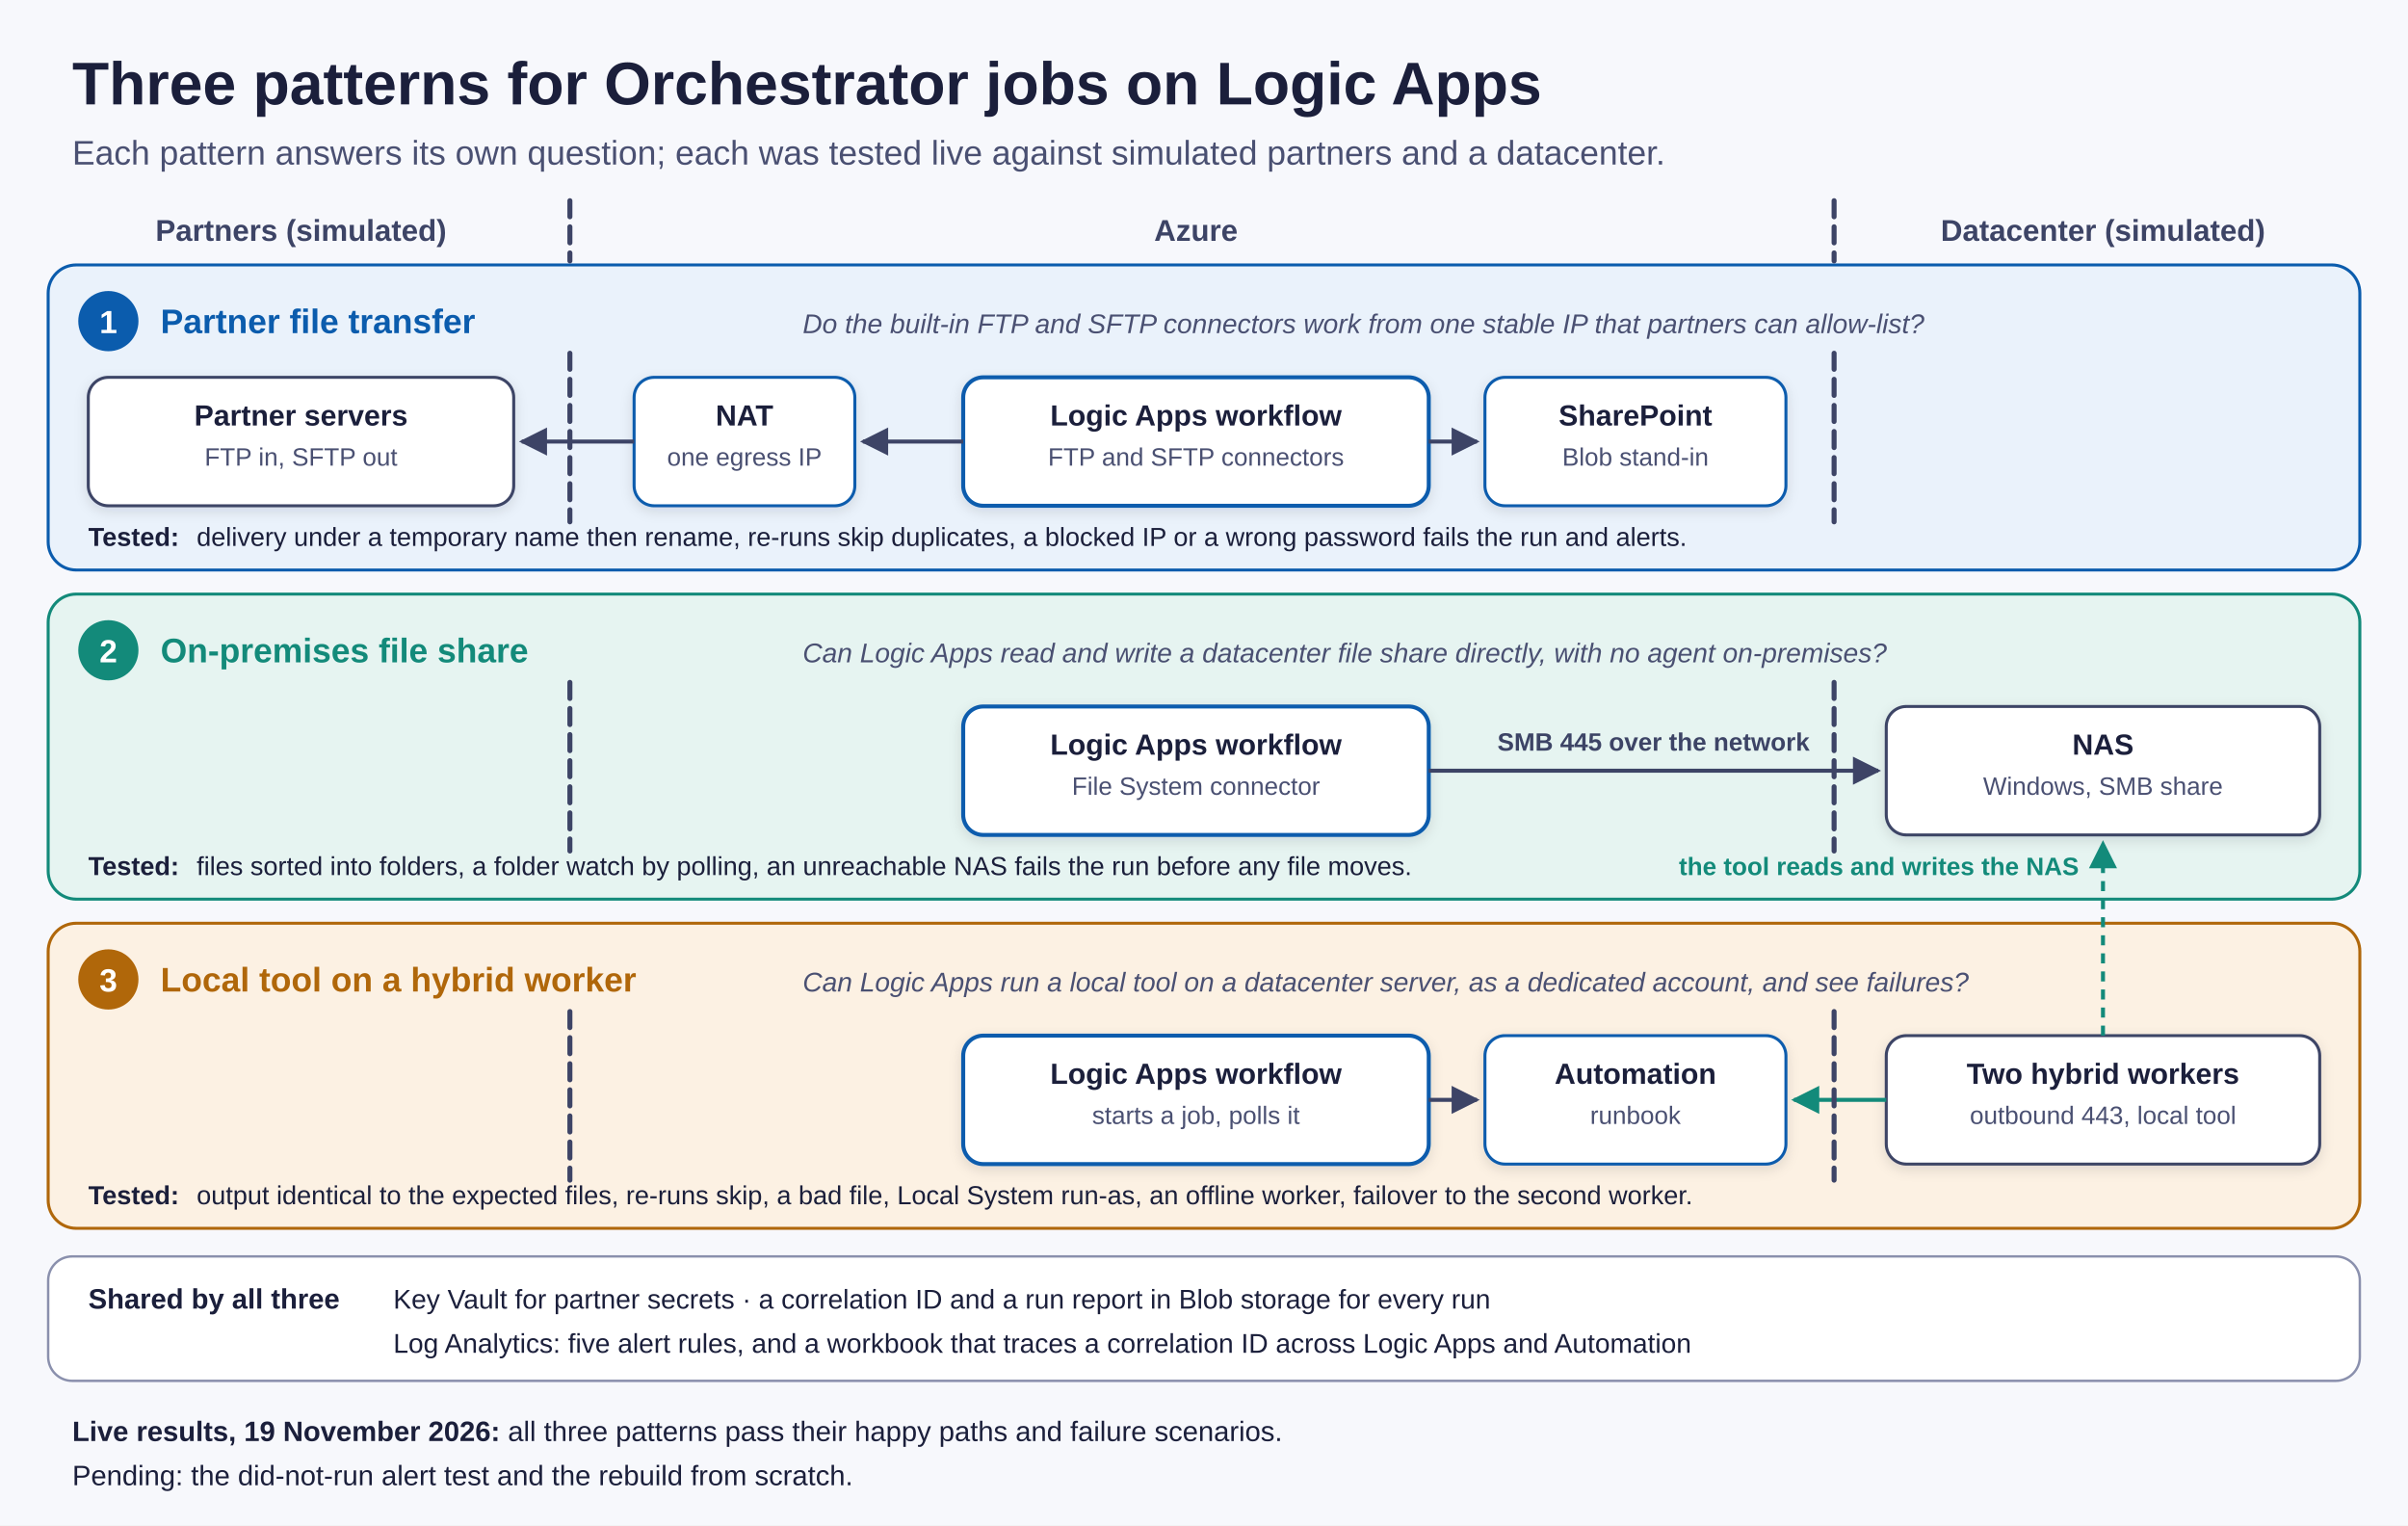
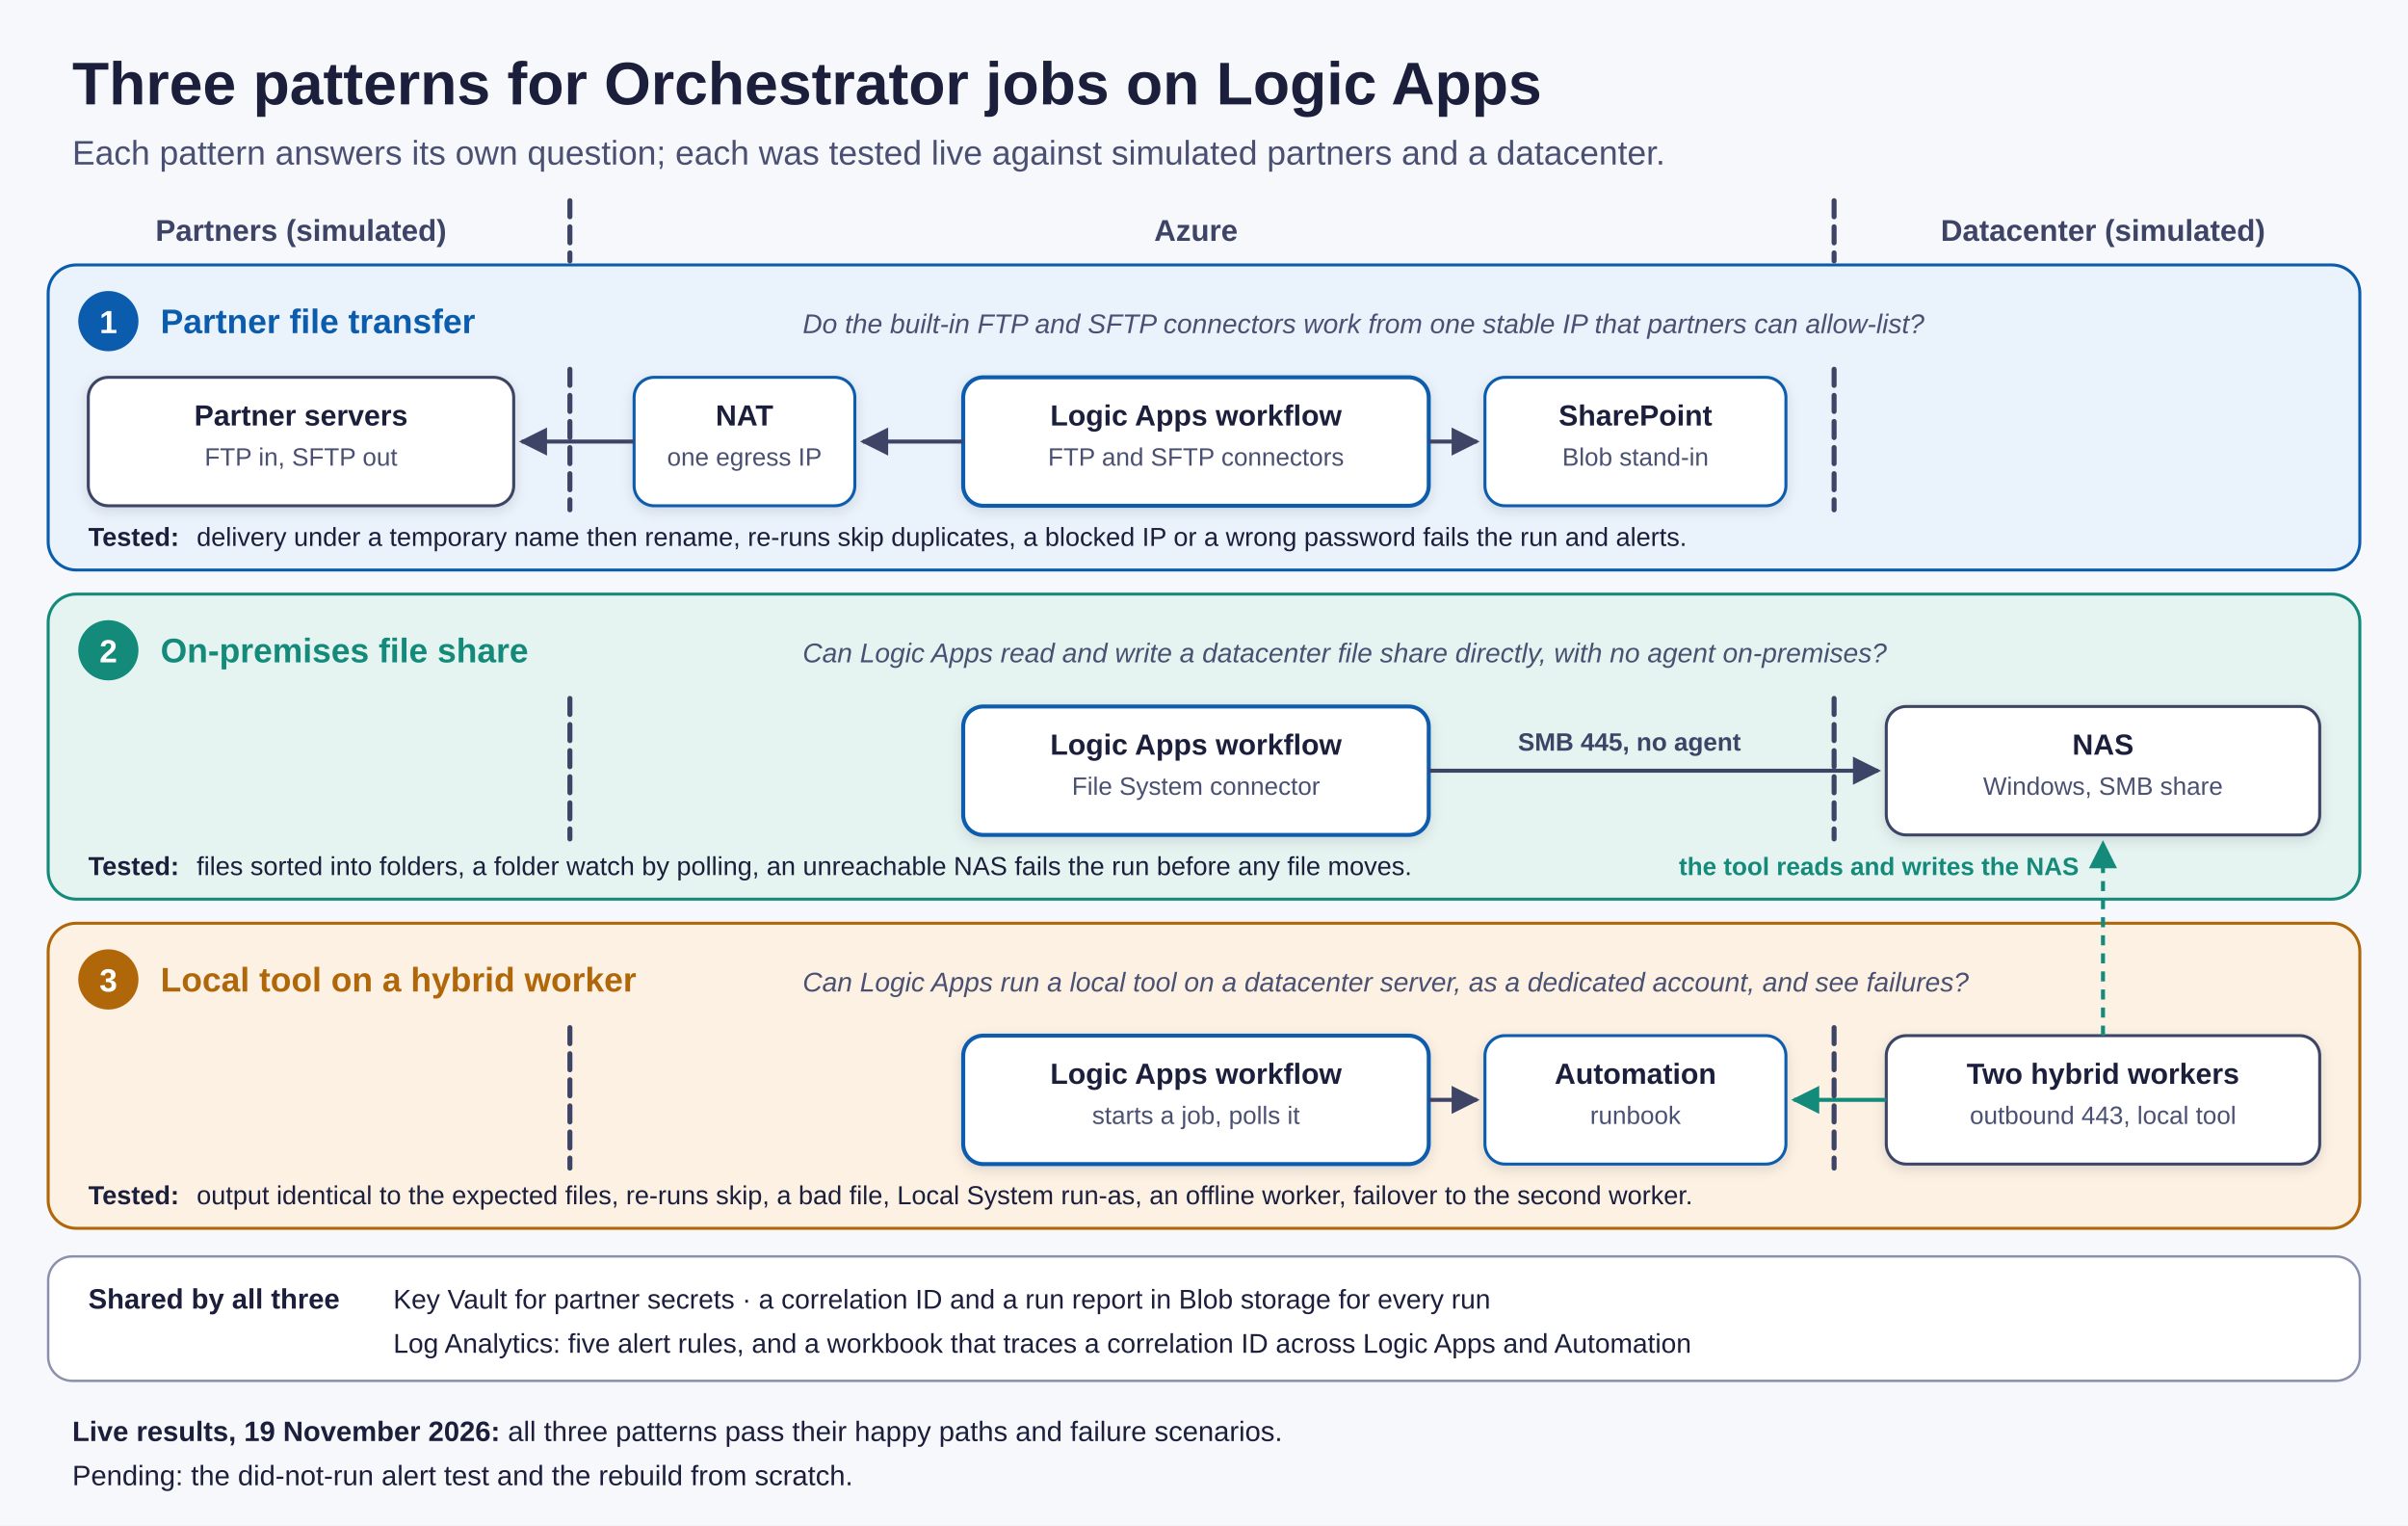
<svg xmlns="http://www.w3.org/2000/svg" font-family="Segoe UI, Helvetica Neue, Arial, sans-serif" width="1200" height="760" viewBox="0 0 1200 760" role="img" aria-labelledby="title desc">
  <defs>
    <marker id="arrow" viewBox="0 0 10 10" refX="9" refY="5" markerWidth="7" markerHeight="7" orient="auto-start-reverse">
      <path d="M0,0 L10,5 L0,10 z" fill="#3d4466" />
    </marker>
    <marker id="arrow-teal" viewBox="0 0 10 10" refX="9" refY="5" markerWidth="7" markerHeight="7" orient="auto-start-reverse">
      <path d="M0,0 L10,5 L0,10 z" fill="#138a7a" />
    </marker>
    <filter id="shadow" x="-10%" y="-10%" width="120%" height="130%">
      <feDropShadow dx="0" dy="2" stdDeviation="3" flood-color="#1b1f3b" flood-opacity="0.12" />
    </filter>
  </defs>
  <style>
    text { fill: #1b1f3b; }
    .title { font-size: 30px; font-weight: 700; }
    .subtitle { font-size: 17px; fill: #4a5072; }
    .column { font-size: 15px; font-weight: 700; fill: #3d4466; }
    .pattern { font-size: 17px; font-weight: 700; }
    .question { font-size: 13.5px; fill: #4a5072; font-style: italic; }
    .badge { font-size: 16px; font-weight: 700; fill: #ffffff; }
    .name { font-size: 14.5px; font-weight: 700; }
    .kind { font-size: 12.5px; fill: #4a5072; }
    .edge { font-size: 12.5px; fill: #3d4466; font-weight: 600; }
    .teal { font-size: 12.5px; fill: #138a7a; font-weight: 600; }
    .tested { font-size: 13px; fill: #1b1f3b; }
    .testedhead { font-size: 13px; font-weight: 700; }
    .shared { font-size: 13.5px; fill: #1b1f3b; }
    .sharedhead { font-size: 14px; font-weight: 700; }
    .result { font-size: 14px; fill: #1b1f3b; }
  </style>
  <rect width="1200" height="760" fill="#f7f8fc" />
  <text class="title" x="36" y="52">Three patterns for Orchestrator jobs on Logic Apps</text>
  <text class="subtitle" x="36" y="82">Each pattern answers its own question; each was tested live against simulated partners and a datacenter.</text>
  <text class="column" x="150" y="120" text-anchor="middle">Partners (simulated)</text>
  <text class="column" x="596" y="120" text-anchor="middle">Azure</text>
  <text class="column" x="1048" y="120" text-anchor="middle">Datacenter (simulated)</text>
  <rect x="24" y="132" width="1152" height="152" rx="14" fill="#eaf2fb" stroke="#0b5cad" stroke-width="1.5" />
  <circle cx="54" cy="160" r="15" fill="#0b5cad" />
  <text class="badge" x="54" y="166" text-anchor="middle">1</text>
  <text class="pattern" x="80" y="166" style="fill:#0b5cad">Partner file transfer</text>
  <text class="question" x="400" y="166">Do the built-in FTP and SFTP connectors work from one stable IP that partners can allow-list?</text>
  <rect x="44" y="188" width="212" height="64" rx="10" fill="#ffffff" stroke="#3d4466" stroke-width="1.5" filter="url(#shadow)" />
  <text class="name" x="150" y="212" text-anchor="middle">Partner servers</text>
  <text class="kind" x="150" y="232" text-anchor="middle">FTP in, SFTP out</text>
  <rect x="316" y="188" width="110" height="64" rx="10" fill="#ffffff" stroke="#0b5cad" stroke-width="1.5" filter="url(#shadow)" />
  <text class="name" x="371" y="212" text-anchor="middle">NAT</text>
  <text class="kind" x="371" y="232" text-anchor="middle">one egress IP</text>
  <rect x="480" y="188" width="232" height="64" rx="10" fill="#ffffff" stroke="#0b5cad" stroke-width="2" filter="url(#shadow)" />
  <text class="name" x="596" y="212" text-anchor="middle">Logic Apps workflow</text>
  <text class="kind" x="596" y="232" text-anchor="middle">FTP and SFTP connectors</text>
  <rect x="740" y="188" width="150" height="64" rx="10" fill="#ffffff" stroke="#0b5cad" stroke-width="1.5" filter="url(#shadow)" />
  <text class="name" x="815" y="212" text-anchor="middle">SharePoint</text>
  <text class="kind" x="815" y="232" text-anchor="middle">Blob stand-in</text>
  <line x1="480" y1="220" x2="430" y2="220" stroke="#3d4466" stroke-width="2" marker-end="url(#arrow)" />
  <line x1="316" y1="220" x2="260" y2="220" stroke="#3d4466" stroke-width="2" marker-end="url(#arrow)" />
  <line x1="712" y1="220" x2="736" y2="220" stroke="#3d4466" stroke-width="2" marker-end="url(#arrow)" />
  <text class="testedhead" x="44" y="272">Tested:</text>
  <text class="tested" x="98" y="272">delivery under a temporary name then rename, re-runs skip duplicates, a blocked IP or a wrong password fails the run and alerts.</text>
  <rect x="24" y="296" width="1152" height="152" rx="14" fill="#e6f4f1" stroke="#138a7a" stroke-width="1.5" />
  <circle cx="54" cy="324" r="15" fill="#138a7a" />
  <text class="badge" x="54" y="330" text-anchor="middle">2</text>
  <text class="pattern" x="80" y="330" style="fill:#138a7a">On-premises file share</text>
  <text class="question" x="400" y="330">Can Logic Apps read and write a datacenter file share directly, with no agent on-premises?</text>
  <rect x="480" y="352" width="232" height="64" rx="10" fill="#ffffff" stroke="#0b5cad" stroke-width="2" filter="url(#shadow)" />
  <text class="name" x="596" y="376" text-anchor="middle">Logic Apps workflow</text>
  <text class="kind" x="596" y="396" text-anchor="middle">File System connector</text>
  <rect x="940" y="352" width="216" height="64" rx="10" fill="#ffffff" stroke="#3d4466" stroke-width="1.5" filter="url(#shadow)" />
  <text class="name" x="1048" y="376" text-anchor="middle">NAS</text>
  <text class="kind" x="1048" y="396" text-anchor="middle">Windows, SMB share</text>
  <line x1="712" y1="384" x2="936" y2="384" stroke="#3d4466" stroke-width="2" marker-end="url(#arrow)" />
-   <text class="edge" x="824" y="374" text-anchor="middle">SMB 445 over the network</text>
+   <text class="edge" x="812" y="374" text-anchor="middle">SMB 445, no agent</text>
  <text class="testedhead" x="44" y="436">Tested:</text>
  <text class="tested" x="98" y="436">files sorted into folders, a folder watch by polling, an unreachable NAS fails the run before any file moves.</text>
  <rect x="24" y="460" width="1152" height="152" rx="14" fill="#fcf1e3" stroke="#b0670a" stroke-width="1.5" />
  <circle cx="54" cy="488" r="15" fill="#b0670a" />
  <text class="badge" x="54" y="494" text-anchor="middle">3</text>
  <text class="pattern" x="80" y="494" style="fill:#b0670a">Local tool on a hybrid worker</text>
  <text class="question" x="400" y="494">Can Logic Apps run a local tool on a datacenter server, as a dedicated account, and see failures?</text>
  <rect x="480" y="516" width="232" height="64" rx="10" fill="#ffffff" stroke="#0b5cad" stroke-width="2" filter="url(#shadow)" />
  <text class="name" x="596" y="540" text-anchor="middle">Logic Apps workflow</text>
  <text class="kind" x="596" y="560" text-anchor="middle">starts a job, polls it</text>
  <rect x="740" y="516" width="150" height="64" rx="10" fill="#ffffff" stroke="#0b5cad" stroke-width="1.5" filter="url(#shadow)" />
  <text class="name" x="815" y="540" text-anchor="middle">Automation</text>
  <text class="kind" x="815" y="560" text-anchor="middle">runbook</text>
  <rect x="940" y="516" width="216" height="64" rx="10" fill="#ffffff" stroke="#3d4466" stroke-width="1.5" filter="url(#shadow)" />
  <text class="name" x="1048" y="540" text-anchor="middle">Two hybrid workers</text>
  <text class="kind" x="1048" y="560" text-anchor="middle">outbound 443, local tool</text>
  <line x1="712" y1="548" x2="736" y2="548" stroke="#3d4466" stroke-width="2" marker-end="url(#arrow)" />
  <line x1="940" y1="548" x2="894" y2="548" stroke="#138a7a" stroke-width="2" marker-end="url(#arrow-teal)" />
  <line x1="1048" y1="516" x2="1048" y2="420" stroke="#138a7a" stroke-width="2" stroke-dasharray="5 4" marker-end="url(#arrow-teal)" />
  <text class="teal" x="1036" y="436" text-anchor="end">the tool reads and writes the NAS</text>
  <text class="testedhead" x="44" y="600">Tested:</text>
  <text class="tested" x="98" y="600">output identical to the expected files, re-runs skip, a bad file, Local System run-as, an offline worker, failover to the second worker.</text>
  <line x1="284" y1="100" x2="284" y2="130" stroke="#3d4466" stroke-width="2.5" stroke-dasharray="8 5" stroke-linecap="round" />
-   <line x1="284" y1="176" x2="284" y2="260" stroke="#3d4466" stroke-width="2.5" stroke-dasharray="8 5" stroke-linecap="round" />
-   <line x1="284" y1="340" x2="284" y2="424" stroke="#3d4466" stroke-width="2.5" stroke-dasharray="8 5" stroke-linecap="round" />
-   <line x1="284" y1="504" x2="284" y2="588" stroke="#3d4466" stroke-width="2.5" stroke-dasharray="8 5" stroke-linecap="round" />
+   <line x1="284" y1="184" x2="284" y2="254" stroke="#3d4466" stroke-width="2.5" stroke-dasharray="8 5" stroke-linecap="round" />
+   <line x1="284" y1="348" x2="284" y2="418" stroke="#3d4466" stroke-width="2.5" stroke-dasharray="8 5" stroke-linecap="round" />
+   <line x1="284" y1="512" x2="284" y2="582" stroke="#3d4466" stroke-width="2.5" stroke-dasharray="8 5" stroke-linecap="round" />
  <line x1="914" y1="100" x2="914" y2="130" stroke="#3d4466" stroke-width="2.5" stroke-dasharray="8 5" stroke-linecap="round" />
-   <line x1="914" y1="176" x2="914" y2="260" stroke="#3d4466" stroke-width="2.5" stroke-dasharray="8 5" stroke-linecap="round" />
-   <line x1="914" y1="340" x2="914" y2="424" stroke="#3d4466" stroke-width="2.5" stroke-dasharray="8 5" stroke-linecap="round" />
-   <line x1="914" y1="504" x2="914" y2="588" stroke="#3d4466" stroke-width="2.5" stroke-dasharray="8 5" stroke-linecap="round" />
+   <line x1="914" y1="184" x2="914" y2="254" stroke="#3d4466" stroke-width="2.5" stroke-dasharray="8 5" stroke-linecap="round" />
+   <line x1="914" y1="348" x2="914" y2="418" stroke="#3d4466" stroke-width="2.5" stroke-dasharray="8 5" stroke-linecap="round" />
+   <line x1="914" y1="512" x2="914" y2="582" stroke="#3d4466" stroke-width="2.5" stroke-dasharray="8 5" stroke-linecap="round" />
  <rect x="24" y="626" width="1152" height="62" rx="12" fill="#ffffff" stroke="#8a90ad" stroke-width="1.2" />
  <text class="sharedhead" x="44" y="652">Shared by all three</text>
  <text class="shared" x="196" y="652">Key Vault for partner secrets · a correlation ID and a run report in Blob storage for every run</text>
  <text class="shared" x="196" y="674">Log Analytics: five alert rules, and a workbook that traces a correlation ID across Logic Apps and Automation</text>
  <text class="result" x="36" y="718">
    <tspan font-weight="700">Live results, 19 November 2026:</tspan> all three patterns pass their happy paths and failure scenarios.</text>
  <text class="result" x="36" y="740">Pending: the did-not-run alert test and the rebuild from scratch.</text>
</svg>
